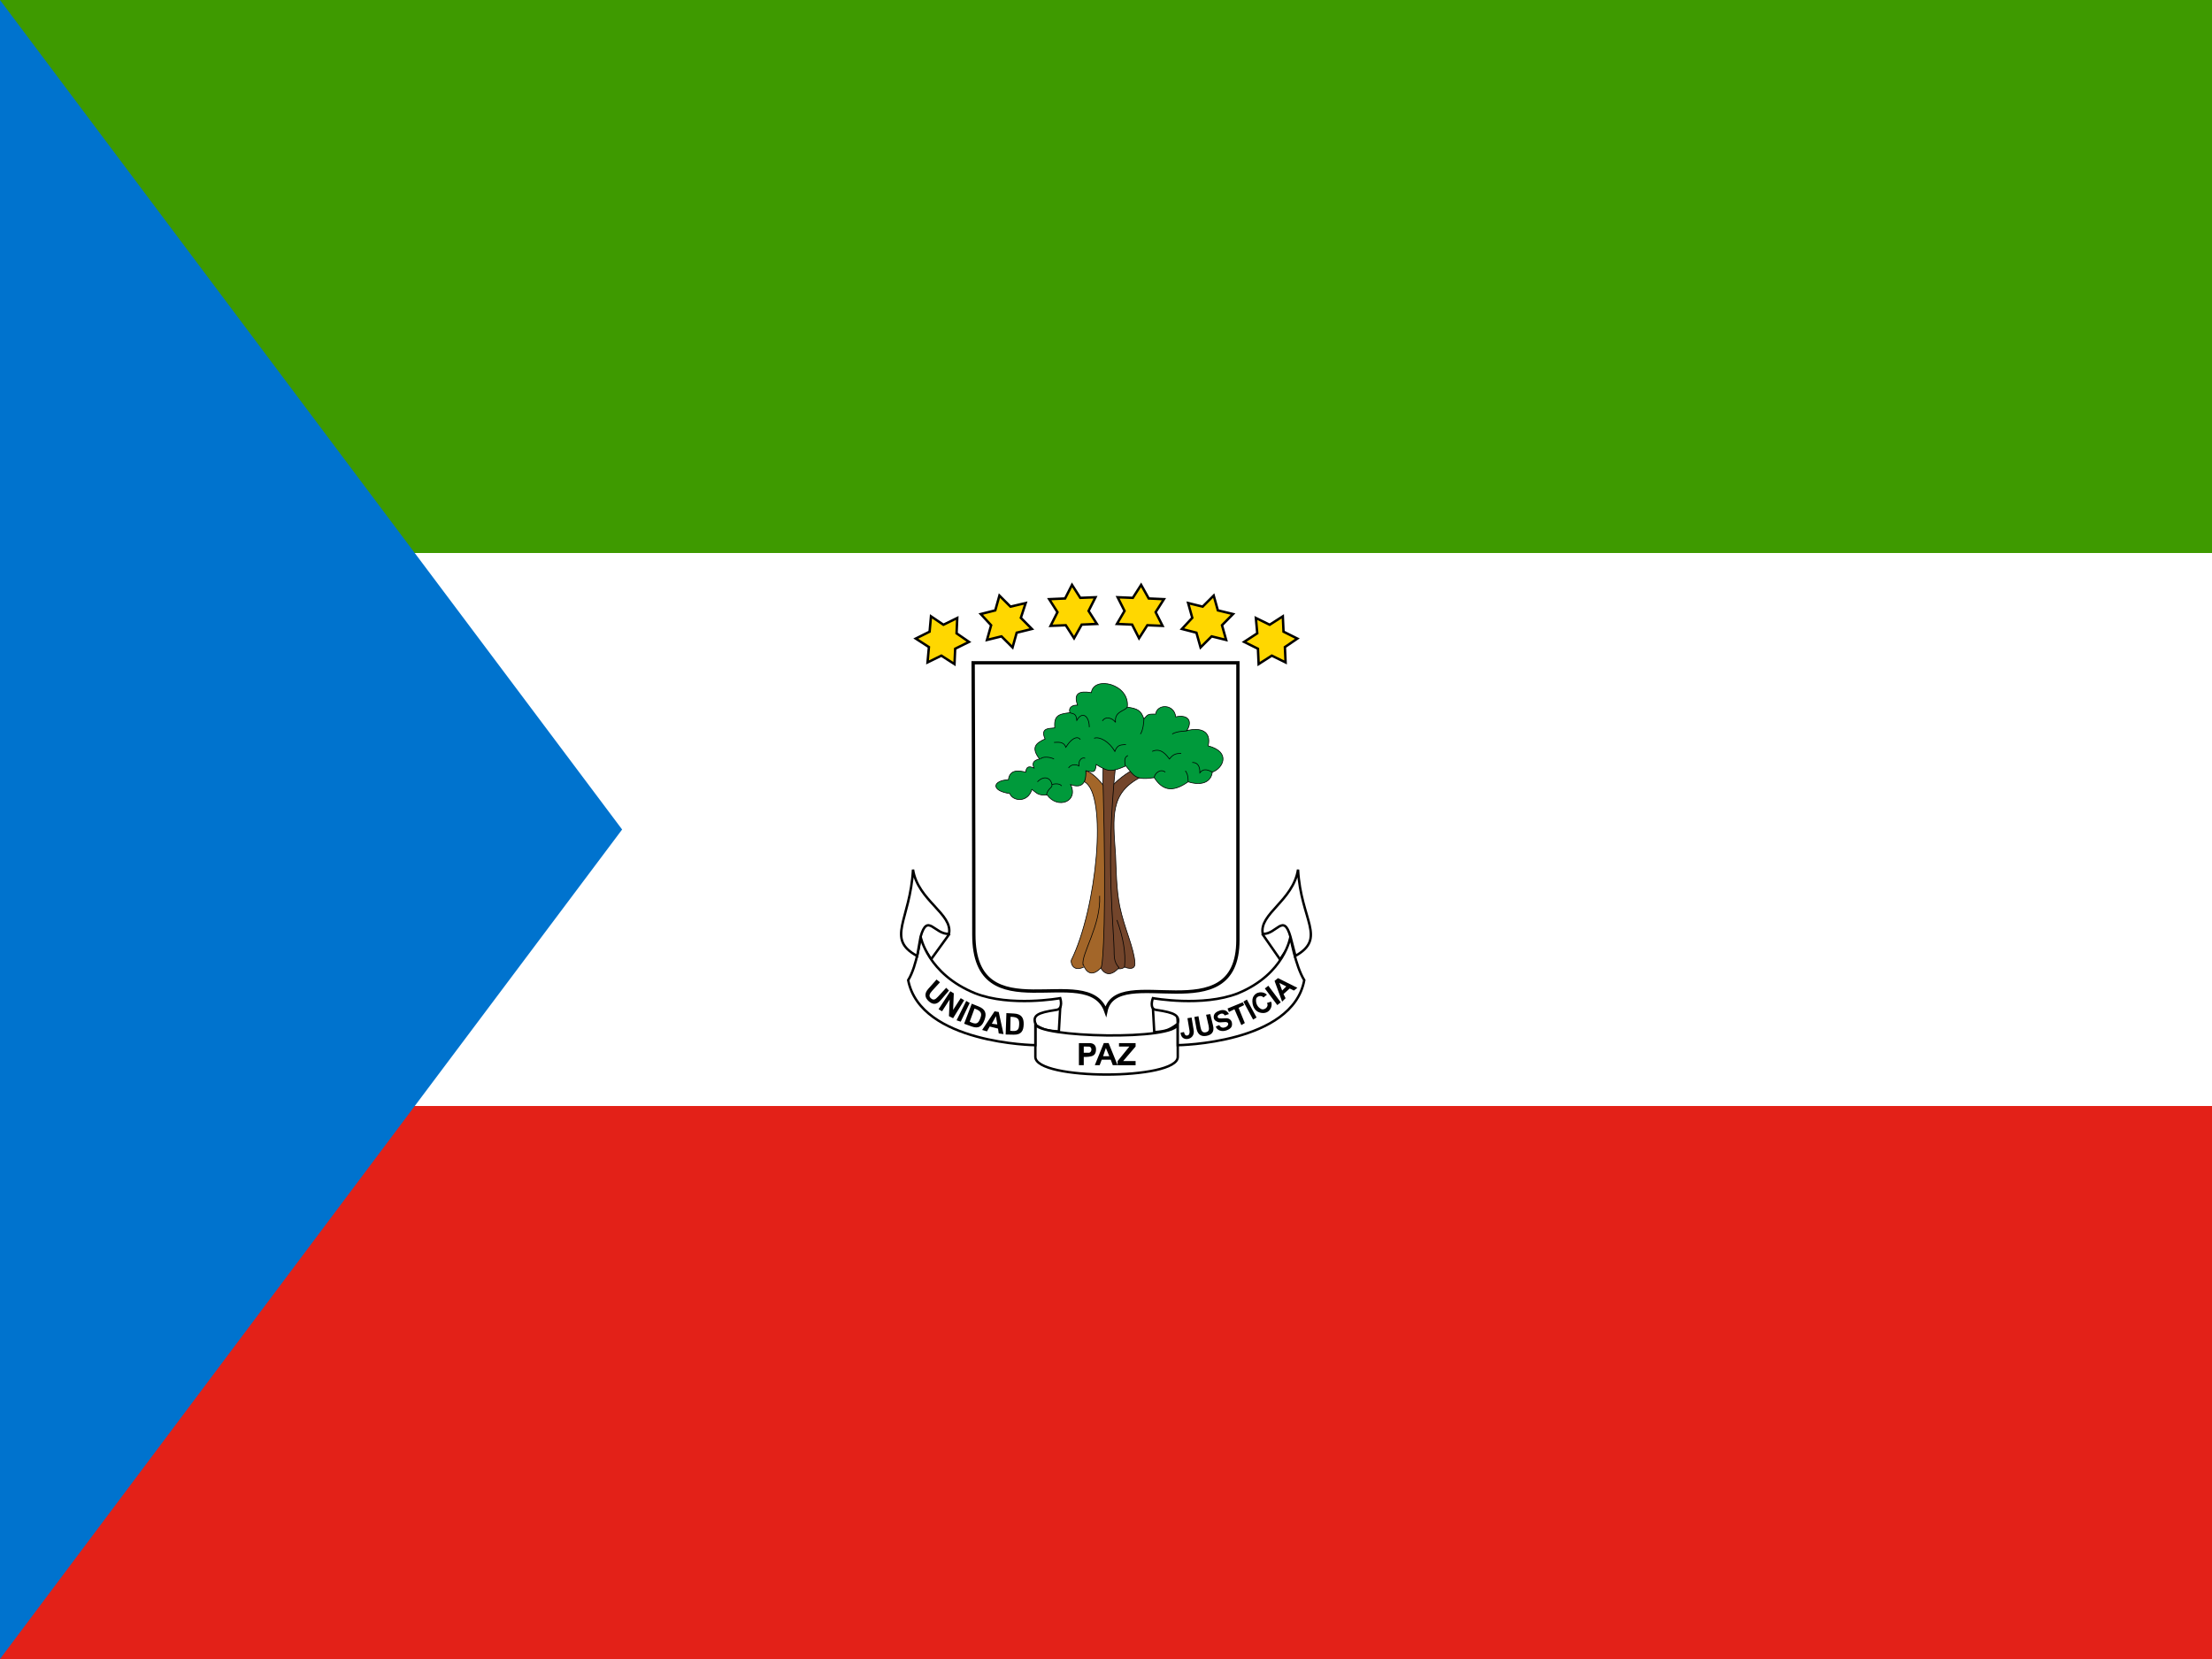
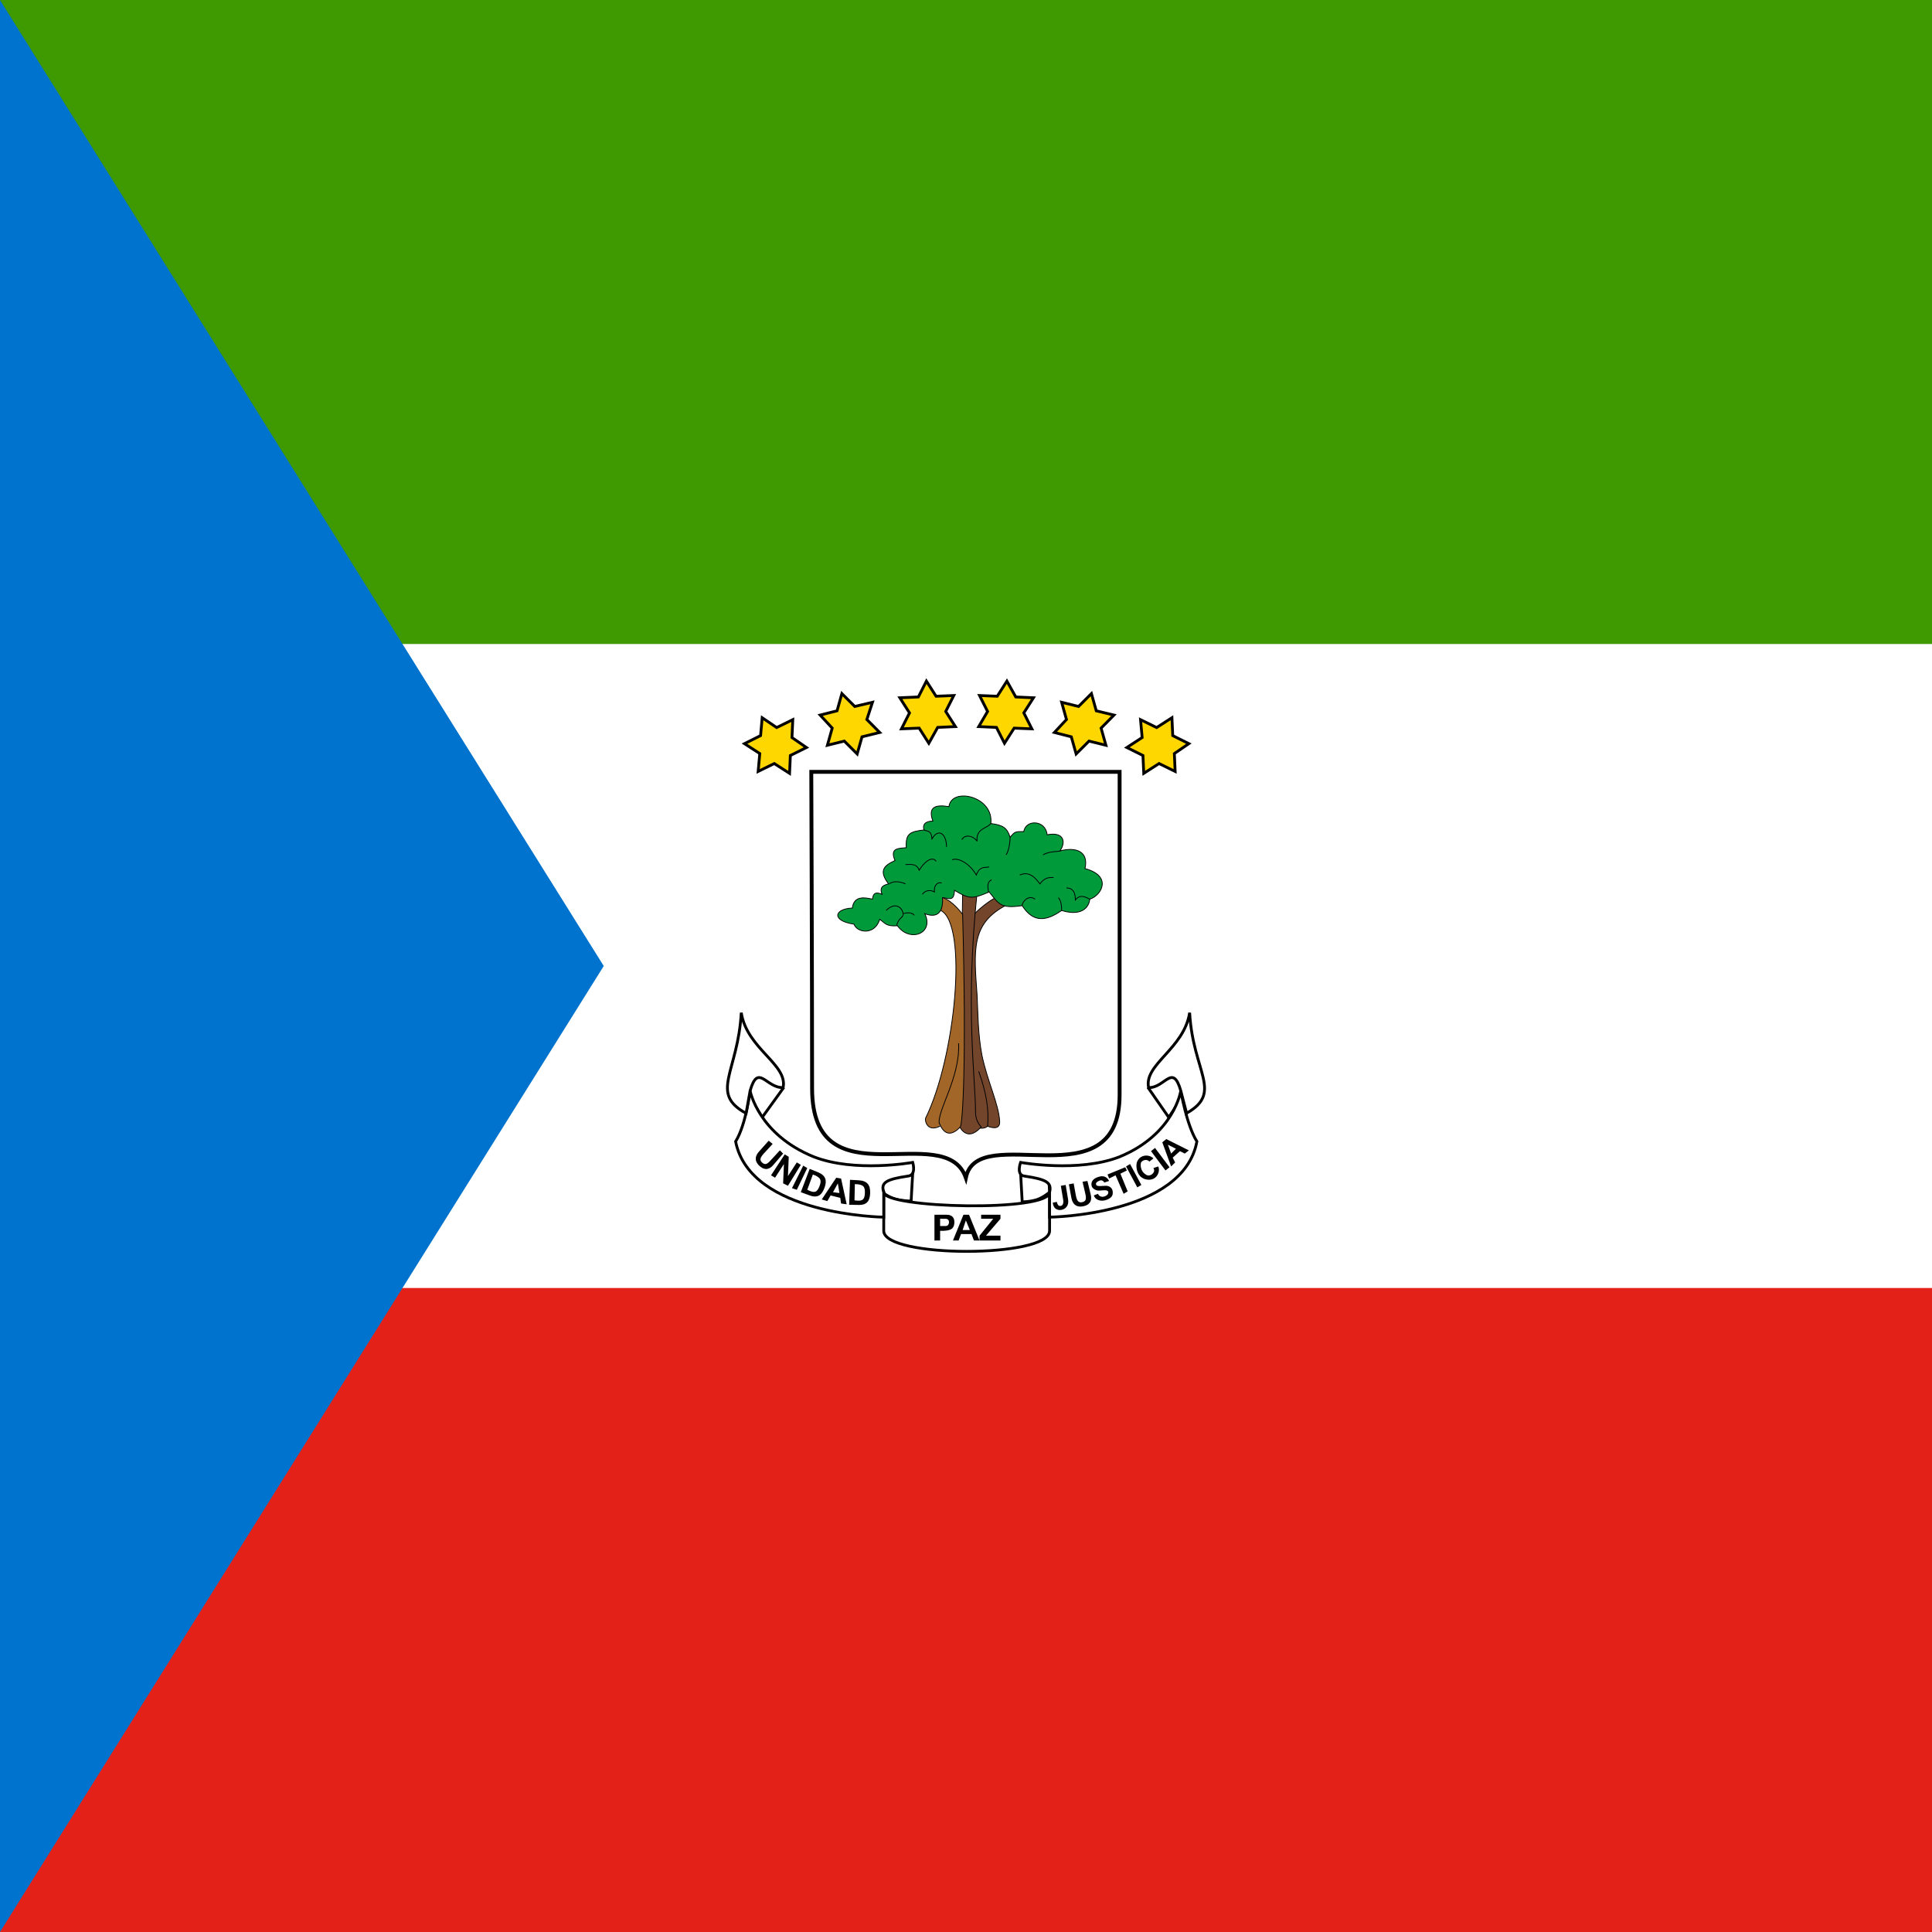
- <svg xmlns="http://www.w3.org/2000/svg" height="480" width="640" id="flag-icon-css-gq">
-   <path fill="#e32118" d="M0 0h640v480H0z" />
-   <path fill="#fff" d="M0 0h640v320H0z" />
-   <path fill="#3e9a00" d="M0 0h640v160H0z" />
-   <path d="M0 0v480l180-240z" fill="#0073ce" />
+ <svg xmlns="http://www.w3.org/2000/svg" height="512" width="512" id="flag-icon-css-gq">
+   <path fill="#e32118" d="M0 0h512v512H0z" />
+   <path fill="#fff" d="M0 0h512v341.333H0z" />
+   <path fill="#3e9a00" d="M0 0h512v170.667H0z" />
+   <path d="M0 0v512l160-256z" fill="#0073ce" />
  <g stroke="#000">
-     <path d="M281.563 191.76h76.6V272c0 27-35.2 6.2-38.2 20.6-5.2-14.8-38.2 6.6-38.2-22.2 0-28-.2-78.64-.2-78.64z" fill="#fff" stroke-width=".96" />
-     <path d="M325.363 279.8s-1 1-2.8.2c-1.8-.8-2-51.4-2-51.4 4-4.4 7.2-5.8 7.2-5.8l2.4 2c-9 4.6-8.2 11.2-7.4 22.6.2 4.2.2 9.6 1.2 14.8 1.4 6.6 4.2 12.2 4.4 16.4.2 2.6-3 1.2-3 1.2z" fill="#73452b" stroke-width=".2" />
-     <path d="M319.163 221.6h3.6c-3 29-.4 46.2-.4 54.6 0 2.8 1.6 3.8 1.4 3.8-3.6 4-5.4-.2-5.4-.2z" fill="#73452b" stroke-width=".2" />
-     <path d="M313.563 279.8c-3.4 1.6-3.8-1.6-3.6-2 7.4-15 10.6-48 3.8-51.6l.4-3.2c2.6.8 5 4.2 5 4.2 1 37 0 52.2-.6 52.8-3.6 3.8-5-.6-5.2-1" fill="#a36629" stroke-width=".2" />
-     <path d="M313.363 279.2c-.6-3.2 5.2-11.4 4.8-20m5 7c1.8 5 2.6 9.4 2.2 13.6" fill="none" stroke-width=".2" />
-     <path d="M330.963 208c1.2-1.4 1.2-1.4 3.4-1.4.4-3 5.4-3 5.8.8 4-.8 4.8 1.6 3.2 4 3.8-1 7.2 0 6.2 4.4 6.8 1.8 4.2 6.6 1.2 7.6-.4 3-3.2 4-7 2.8-4.8 3.4-7.6 2.2-9.8-1.2-5.4.8-5.8-.4-8.2-3.4-4.2 1.8-5 1.8-8.6-.4-.2 2.8-1.2 2-3 1.8.2 3.6-1.2 5.2-4.4 4 2.4 5-3.8 7.2-6.8 3-2.8.2-3-.6-4.4-1.6-1.2 4-5.6 3.4-6.4 1.2-5.6-.8-5-3.8-.4-4 .4-3.2 3.2-2.6 5-2.2.2-2 1.4-1.6 2.4-1.2-.6-1.4-.2-2.2 1.6-2.6-2.6-3.4-1-4.6 1.6-5.8-1.4-3.2 1-3 2.8-3.2-.2-3.4.8-4 4.4-4.4-.4-1.2.2-2.2 2.2-2.2-1.2-3.4.4-4.18 4-3.6.6-4.94 11.2-2.6 10.4 4.2 3 .4 4 1 4.8 3.4z" fill="#009a3b" stroke-width=".2" />
-     <path d="M309.563 206.2c.8.4 1.8 0 2 2.2 1.6-2.8 3.6-1.2 3.6 2m11-5.8c-.8 1.2-3.8 1.2-3.4 4.4-1-1.4-3-1.8-3.8-.4m12-.6c0 .8-.2 3.2-1 4.4m13.4-1c.2.2-2.8 0-4.2 1m11.6 11c-.8-.4-2.4-1.4-3.6.2 0-.8 0-3-2.2-3m-1.2 5.6c0-2-.4-2.6-.8-3.2m-5.8.4c-1.6-1.2-3.2.6-3.2 1.6m-8.4-3.4c0-.8-.6-2.4.8-3m-23.6 11.4c.4-2 1.8-2 1.6-3-.2-1.6-2-3-4.2-.8m4.2.8c1.2-.4 2.4-.2 2.8.4m-6.2-7.8c.8-.8 2.8-.6 4 0m0-4.8c1 0 2.8-.4 3.4 1.4 2.2-3.4 3.8-3 4.2-2.2m4-.4c1.6-.6 4.4 1 6 3.8.8-2.2 2-1.8 3.2-2m7.6 2c2.6-1.2 4.2 1.2 5 2.2 1.2-1.6 2.2-1.6 3.4-1.6m-32.6 4.2c.6-1 2-1.2 3-.6-.2-1.8 1-2.6 1.8-2.2" stroke-width=".2" fill="none" />
-     <path d="M317.363 180.52l-4.4.2-2.2 3.94-2.4-3.76-4.4.18 2-3.96-2.4-3.76 4.6-.2 2-3.94 2.4 3.76 4.4-.18-2 3.96zm-18.8 1.46l-4.4 1.08-1.2 4.26-3.2-3.2-4.2 1.04 1.2-4.26-3-3.24 4.2-1.06 1.2-4.28 3.2 3.2 4.4-1.04-1.4 4.28zm-18.2 3.74l-4 1.98-.2 4.44-3.8-2.44-4 1.96.4-4.44-3.8-2.46 4-2 .4-4.44 3.6 2.44 4-1.96-.2 4.44zm42.8-5.2l4.4.2 2 3.94 2.4-3.76 4.4.18-2-3.96 2.4-3.76-4.4-.2-2.2-3.94-2.4 3.76-4.4-.18 2 3.96zm18.8 1.46l4.2 1.08 1.2 4.26 3.2-3.2 4.2 1.04-1.2-4.26 3.2-3.24-4.4-1.06-1.2-4.28-3.2 3.2-4.2-1.04 1.2 4.28zm18 3.74l4 1.98.2 4.44 3.8-2.44 4 1.96-.2-4.44 3.6-2.46-4-2-.2-4.44-3.8 2.44-4-1.96.4 4.44z" stroke-width=".7" fill="gold" />
-     <g fill="#fff" stroke-width=".7">
-       <path d="M365.363 270.4l5 7.2 4.6-6.8-3.2-5.8zm-31.8 21l.4 7.2s2 0 3.8-.6c1.6-.6 3-1.8 3-1.8l-.2-3.8zm-26.8 0l-.4 7s-1.8 0-3.6-.4c-1.6-.4-3-1.4-3-1.4l-2-4.8zm-32.2-21l-5.2 7.2-5.6-9.2 4.2-4.4z" />
-       <path d="M299.563 305.8c0 6.8 41.2 6.8 41.2 0v-9.6c0 5-41.2 4-41.2 0z" />
-       <path d="M262.763 283.6c3.6 18.4 36.8 18.8 36.8 18.8v-6.2c-.8-2.4.6-3.2 6-4 2.2-.2 1.2-3.4 1.2-3.4s-14.4 2.6-24.6-1.4c-13.8-5.6-15.8-16.4-15.8-16.4s-1 8.4-3.6 12.6zm114.6 0c-3.4 18.4-36.6 18.8-36.6 18.8v-6.2c.6-2.4-.8-3.2-6.2-4-2.2-.2-1-3.4-1-3.4s14.4 2.6 24.6-1.4c13.6-5.6 15.2-16.4 15.2-16.4s1.4 8.4 4 12.6z" />
-       <path d="M265.363 276.6c-9.2-5-2-10.2-1.2-25 1.4 9 11.6 12.8 10.4 18.6-4.2.2-6.2-6.2-8.2.8l-1 5.6zm109.4 0c9.2-5.2 1.6-10.2.8-25-1.4 9-11.4 12.8-10.2 18.6 4 .2 6-6.2 8 .8l1.4 5.4z" />
+     <path d="M215.001 204.544h81.707v85.59c0 28.8-37.547 6.613-40.747 21.973-5.547-15.787-40.747 7.04-40.747-23.68 0-29.867-.213-83.883-.213-83.883z" fill="#fff" stroke-width="1.024" />
+     <path d="M261.721 298.453s-1.067 1.067-2.987.214c-1.92-.854-2.133-54.827-2.133-54.827 4.267-4.693 7.68-6.187 7.68-6.187l2.56 2.134c-9.6 4.906-8.747 11.946-7.893 24.106.213 4.48.213 10.24 1.28 15.787 1.493 7.04 4.48 13.013 4.693 17.493.213 2.774-3.2 1.28-3.2 1.28z" fill="#73452b" stroke-width=".213" />
+     <path d="M255.108 236.373h3.84c-3.2 30.934-.427 49.28-.427 58.24 0 2.987 1.707 4.054 1.493 4.054-3.84 4.266-5.76-.214-5.76-.214z" fill="#73452b" stroke-width=".213" />
+     <path d="M249.134 298.453c-3.626 1.707-4.053-1.706-3.84-2.133 7.894-16 11.307-51.2 4.054-55.04l.426-3.413c2.774.853 5.334 4.48 5.334 4.48 1.066 39.466 0 55.68-.64 56.32-3.84 4.053-5.334-.64-5.547-1.067" fill="#a36629" stroke-width=".213" />
+     <path d="M248.921 297.813c-.64-3.413 5.547-12.16 5.12-21.333m5.333 7.467c1.92 5.333 2.774 10.026 2.347 14.506" fill="none" stroke-width=".213" />
+     <path d="M267.694 221.867c1.28-1.494 1.28-1.494 3.627-1.494.427-3.2 5.76-3.2 6.187.854 4.266-.854 5.12 1.706 3.413 4.266 4.053-1.066 7.68 0 6.613 4.694 7.254 1.92 4.48 7.04 1.28 8.106-.426 3.2-3.413 4.267-7.466 2.987-5.12 3.627-8.107 2.347-10.454-1.28-5.76.853-6.186-.427-8.746-3.627-4.48 1.92-5.334 1.92-9.174-.426-.213 2.986-1.28 2.133-3.2 1.92.214 3.84-1.28 5.546-4.693 4.266 2.56 5.334-4.053 7.68-7.253 3.2-2.987.214-3.2-.64-4.694-1.706-1.28 4.266-5.973 3.626-6.826 1.28-5.974-.854-5.334-4.054-.427-4.267.427-3.413 3.413-2.773 5.333-2.347.214-2.133 1.494-1.706 2.56-1.28-.64-1.493-.213-2.346 1.707-2.773-2.773-3.627-1.067-4.907 1.707-6.187-1.494-3.413 1.066-3.2 2.986-3.413-.213-3.627.854-4.267 4.694-4.693-.427-1.28.213-2.347 2.346-2.347-1.28-3.627.427-4.459 4.267-3.84.64-5.27 11.947-2.773 11.093 4.48 3.2.427 4.267 1.067 5.12 3.627z" fill="#009a3b" stroke-width=".213" />
+     <path d="M244.868 219.947c.853.426 1.92 0 2.133 2.346 1.707-2.986 3.84-1.28 3.84 2.134m11.733-6.187c-.853 1.28-4.053 1.28-3.626 4.693-1.067-1.493-3.2-1.92-4.054-.426m12.8-.64c0 .853-.213 3.413-1.066 4.693m14.293-1.067c.213.214-2.987 0-4.48 1.067m12.373 11.733c-.853-.426-2.56-1.493-3.84.214 0-.854 0-3.2-2.346-3.2m-1.28 5.973c0-2.133-.427-2.773-.854-3.413m-6.186.426c-1.707-1.28-3.414.64-3.414 1.707m-8.96-3.627c0-.853-.64-2.56.854-3.2m-25.174 12.16c.427-2.133 1.92-2.133 1.707-3.2-.213-1.706-2.133-3.2-4.48-.853m4.48.853c1.28-.426 2.56-.213 2.987.427m-6.614-8.32c.854-.853 2.987-.64 4.267 0m0-5.12c1.067 0 2.987-.427 3.627 1.493 2.346-3.626 4.053-3.2 4.48-2.346m4.266-.427c1.707-.64 4.694 1.067 6.4 4.053.854-2.346 2.134-1.92 3.414-2.133m8.106 2.133c2.774-1.28 4.48 1.28 5.334 2.347 1.28-1.707 2.346-1.707 3.626-1.707m-34.773 4.48c.64-1.066 2.133-1.28 3.2-.64-.213-1.92 1.067-2.773 1.92-2.346" stroke-width=".213" fill="none" />
+     <path d="M253.188 192.555l-4.694.213-2.346 4.203-2.56-4.011-4.694.192 2.134-4.224-2.56-4.01 4.906-.214 2.134-4.203 2.56 4.011 4.693-.192-2.133 4.224zm-20.054 1.557l-4.693 1.152-1.28 4.544-3.413-3.413-4.48 1.109 1.28-4.544-3.2-3.456 4.48-1.13 1.28-4.566 3.413 3.413 4.693-1.109-1.493 4.565zm-19.413 3.989l-4.267 2.112-.213 4.736-4.053-2.602-4.267 2.09.427-4.736-4.054-2.624 4.267-2.133.427-4.736 3.84 2.603 4.266-2.091-.213 4.736zm45.653-5.546l4.694.213 2.133 4.203 2.56-4.011 4.693.192-2.133-4.224 2.56-4.01-4.693-.214-2.347-4.203-2.56 4.011-4.693-.192 2.133 4.224zm20.054 1.557l4.48 1.152 1.28 4.544 3.413-3.413 4.48 1.109-1.28-4.544 3.413-3.456-4.693-1.13-1.28-4.566-3.413 3.413-4.48-1.109 1.28 4.565zm19.2 3.989l4.266 2.112.214 4.736 4.053-2.602 4.267 2.09-.214-4.736 3.84-2.624-4.266-2.133-.214-4.736-4.053 2.603-4.267-2.091.427 4.736z" stroke-width=".747" fill="gold" />
+     <g fill="#fff" stroke-width=".747">
+       <path d="M304.388 288.427l5.333 7.68 4.907-7.254-3.414-6.186zm-33.92 22.4l.426 7.68s2.134 0 4.054-.64c1.706-.64 3.2-1.92 3.2-1.92l-.214-4.054zm-28.587 0l-.427 7.466s-1.92 0-3.84-.426c-1.706-.427-3.2-1.494-3.2-1.494l-2.133-5.12zm-34.347-22.4l-5.546 7.68-5.974-9.814 4.48-4.693z" />
+       <path d="M234.201 326.187c0 7.253 43.947 7.253 43.947 0v-10.24c0 5.333-43.947 4.266-43.947 0z" />
+       <path d="M194.948 302.507c3.84 19.626 39.253 20.053 39.253 20.053v-6.613c-.853-2.56.64-3.414 6.4-4.267 2.347-.213 1.28-3.627 1.28-3.627s-15.36 2.774-26.24-1.493c-14.72-5.973-16.853-17.493-16.853-17.493s-1.067 8.96-3.84 13.44zm122.24 0c-3.627 19.626-39.04 20.053-39.04 20.053v-6.613c.64-2.56-.854-3.414-6.614-4.267-2.346-.213-1.066-3.627-1.066-3.627s15.36 2.774 26.24-1.493c14.506-5.973 16.213-17.493 16.213-17.493s1.493 8.96 4.267 13.44z" />
+       <path d="M197.721 295.04c-9.813-5.333-2.133-10.88-1.28-26.667 1.493 9.6 12.373 13.654 11.093 19.84-4.48.214-6.613-6.613-8.746.854l-1.067 5.973zm116.693 0c9.814-5.547 1.707-10.88.854-26.667-1.494 9.6-12.16 13.654-10.88 19.84 4.266.214 6.4-6.613 8.533.854l1.493 5.76z" />
    </g>
-     <path d="M270.963 283.4l1 .8-2.2 2.4c-.88.96-1.093 1.596-.481 2.181.759.726 1.293.474 2.081-.381l2.4-2.6.8.8-2.397 2.798c-1.302 1.519-2.51 1.171-3.524.224-.883-.824-1.39-2.02-.09-3.49l2.42-2.72zm4 3.4l1 .6-.2 4.8 2.2-3.4 1 .6-3.2 5.2-1.2-.6.2-4.8-2.2 3.4-1-.6zm1.8 8.4l2.8-5.6 1 .6-2.6 5.4zm4.4-4.8l-2.208 5.796 2.208.804c2.058.75 3.024-.156 3.678-1.896.66-1.77.372-3.072-1.686-3.9l-1.992-.804zm.792 1.404c2.07.72 2.196 1.506 1.632 2.928-.546 1.35-1.056 1.878-3.024.864l1.392-3.792zm5.808.796l-3.6 5.4 1.392.408.804-1.404 2.4.6.204 1.404 1.392.192-1.392-6.396-1.2-.204zm.396 1.404l.396 2.4-1.596-.204 1.2-2.196zm3.024-.884l-.216 6.198 2.354.046c2.188.042 2.81-1.124 2.864-2.982.054-1.89-.642-3.03-2.86-3.143l-2.141-.12zm1.201 1.075c2.193.01 2.568.71 2.49 2.24-.073 1.454-.39 2.117-2.576 1.793l.086-4.033zm19.779 7.605v6.396h1.404v-2.4s1.2.072 2.196-.192c.786-.204 1.332-.708 1.35-1.95.018-1.218-.69-1.854-1.914-1.854h-3.04zm1.404.996l1.41.018c1.176 0 .954 1.782.036 1.782h-1.446v-1.8zm5.796-.996l-2.604 6.396h1.404l.6-1.596h2.604l.6 1.596h1.392l-2.6-6.4h-1.4zm.6 1.404l.996 2.4h-1.8l.804-2.4zm3.4 3.796l3.4-4.2h-3v-1h4.8v1l-3.6 4.2h3.6v1.2h-5.2zm20.2-12.4l1.2-.2.6 3.6c.214 1.28-.371 2.153-1.282 2.489-1.038.383-2.362.033-2.518-1.689l1-.2c.233 1.03.648 1.12 1.128.958.38-.128.577-.728.472-1.358zm2-.36l1.185-.225.548 2.996c.234 1.282.636 1.827 1.47 1.682 1.034-.18 1.148-.76.928-1.902l-.736-3.196 1.211-.183.804 3.324c.47 1.945-.546 2.716-1.91 2.97-1.187.222-2.45-.08-2.864-1.997zm6.2 2.76l1-.4c.491.881 1.256.836 1.851.573.827-.366.922-1.088.513-1.333-.583-.349-1.974.147-2.723-.127-.896-.327-1.281-.831-1.235-1.606.055-.933.876-1.446 1.769-1.723.999-.31 1.985-.2 2.625 1.016l-1.2.4c-.39-.657-.893-.626-1.339-.416-.373.177-.957.508-.644 1.042.255.436 1.725.153 2.5.184.8.033 1.447.567 1.555 1.338.151 1.073-.246 1.655-1.488 2.139-1.533.598-2.916-.072-3.183-1.087zm5.4-5l-1.6.8-.4-1 4.4-1.8.4.8-1.6.8 1.8 4.4-1 .6zm2.6-2.2l1-.6 2.8 5.2-1 .6zm6.8.4l1.2-.4c.565 1.186-.283 3.343-2.355 3.299-3.032-.065-3.36-3.406-2.884-4.508.801-1.85 3.045-1.815 4.04-.791l-1 .8c-.634-.813-2.043-.3-2.138.447-.155 1.222.382 2.358 1.474 2.897.926.457 2.352-.692 1.663-1.744zm-.6-4.2l1-.8 3.6 4.8-1 .8zm3.8-3l-.996.804 2.196 6 .996-.996-.6-1.2 1.8-1.608 1.2.6 1.008-.792-5.604-2.808zm.396 1.404l2.004.996-1.2 1.2-.804-2.196z" stroke="none" />
+     <path d="M203.694 302.293l1.067.854-2.347 2.56c-.939 1.024-1.166 1.702-.514 2.326.81.774 1.38.505 2.221-.406l2.56-2.774.853.854-2.557 2.984c-1.389 1.62-2.678 1.25-3.759.24-.942-.88-1.482-2.156-.097-3.724l2.582-2.901zm4.267 3.627l1.067.64-.214 5.12 2.347-3.627 1.067.64-3.414 5.547-1.28-.64.214-5.12-2.347 3.627-1.067-.64zm1.92 8.96l2.987-5.973 1.066.64-2.773 5.76zm4.693-5.12l-2.355 6.182 2.355.858c2.196.8 3.226-.166 3.924-2.022.704-1.888.396-3.277-1.799-4.16l-2.125-.858zm.845 1.498c2.208.768 2.343 1.606 1.741 3.123-.582 1.44-1.126 2.003-3.226.921l1.485-4.044zm6.195.849l-3.84 5.76 1.485.435.858-1.498 2.56.64.217 1.498 1.485.205-1.485-6.823-1.28-.217zm.423 1.497l.422 2.56-1.702-.217 1.28-2.343zm3.225-.943l-.23 6.612 2.51.049c2.335.044 2.998-1.2 3.055-3.181.058-2.016-.684-3.233-3.05-3.353l-2.285-.127zm1.28 1.147c2.34.01 2.74.756 2.658 2.389-.078 1.551-.417 2.258-2.749 1.913l.092-4.302zm21.099 8.112v6.822h1.498v-2.56s1.28.077 2.342-.204c.838-.218 1.42-.756 1.44-2.08.02-1.3-.736-1.978-2.042-1.978h-3.242zm1.498 1.062l1.504.02c1.254 0 1.017 1.9.038 1.9h-1.542v-1.92zm6.182-1.062l-2.778 6.822h1.498l.64-1.702h2.778l.64 1.702h1.484l-2.773-6.826h-1.493zm.64 1.498l1.062 2.56h-1.92l.858-2.56zm3.627 4.049l3.626-4.48h-3.2v-1.067h5.12v1.067l-3.84 4.48h3.84v1.28h-5.546zm21.546-13.227l1.28-.213.64 3.84c.228 1.365-.396 2.296-1.368 2.655-1.107.408-2.519.035-2.685-1.802l1.067-.213c.248 1.099.69 1.194 1.202 1.022.406-.137.616-.777.504-1.449zm2.134-.384l1.263-.24.584 3.196c.25 1.367.68 1.949 1.568 1.794 1.104-.193 1.225-.811.99-2.03l-.785-3.408 1.292-.195.858 3.546c.501 2.074-.582 2.896-2.037 3.168-1.267.237-2.614-.085-3.055-2.13zm6.613 2.944l1.067-.427c.523.94 1.34.892 1.974.611.882-.39.983-1.16.547-1.421-.622-.372-2.106.156-2.905-.136-.956-.348-1.366-.886-1.318-1.713.06-.995.935-1.543 1.887-1.838 1.066-.33 2.118-.214 2.801 1.084l-1.28.427c-.416-.701-.952-.668-1.428-.444-.398.189-1.02.542-.688 1.111.273.465 1.84.163 2.667.197.854.035 1.544.605 1.66 1.426.16 1.146-.264 1.766-1.588 2.282-1.635.638-3.11-.076-3.396-1.159zm5.76-5.333l-1.707.853-.426-1.067 4.693-1.92.427.854-1.707.853 1.92 4.693-1.067.64zm2.773-2.347l1.067-.64 2.987 5.547-1.067.64zm7.254.427l1.28-.427c.602 1.265-.302 3.566-2.512 3.519-3.235-.07-3.585-3.633-3.077-4.808.855-1.974 3.248-1.936 4.309-.844l-1.067.853c-.676-.868-2.179-.32-2.28.477-.166 1.303.408 2.515 1.572 3.09.988.487 2.51-.738 1.775-1.86zm-.64-4.48l1.066-.854 3.84 5.12-1.066.854zm4.053-3.2l-1.062.857 2.342 6.4 1.062-1.062-.64-1.28 1.92-1.715 1.28.64 1.076-.845-5.978-2.995zm.422 1.497l2.138 1.063-1.28 1.28-.858-2.343z" stroke="none" />
  </g>
</svg>
